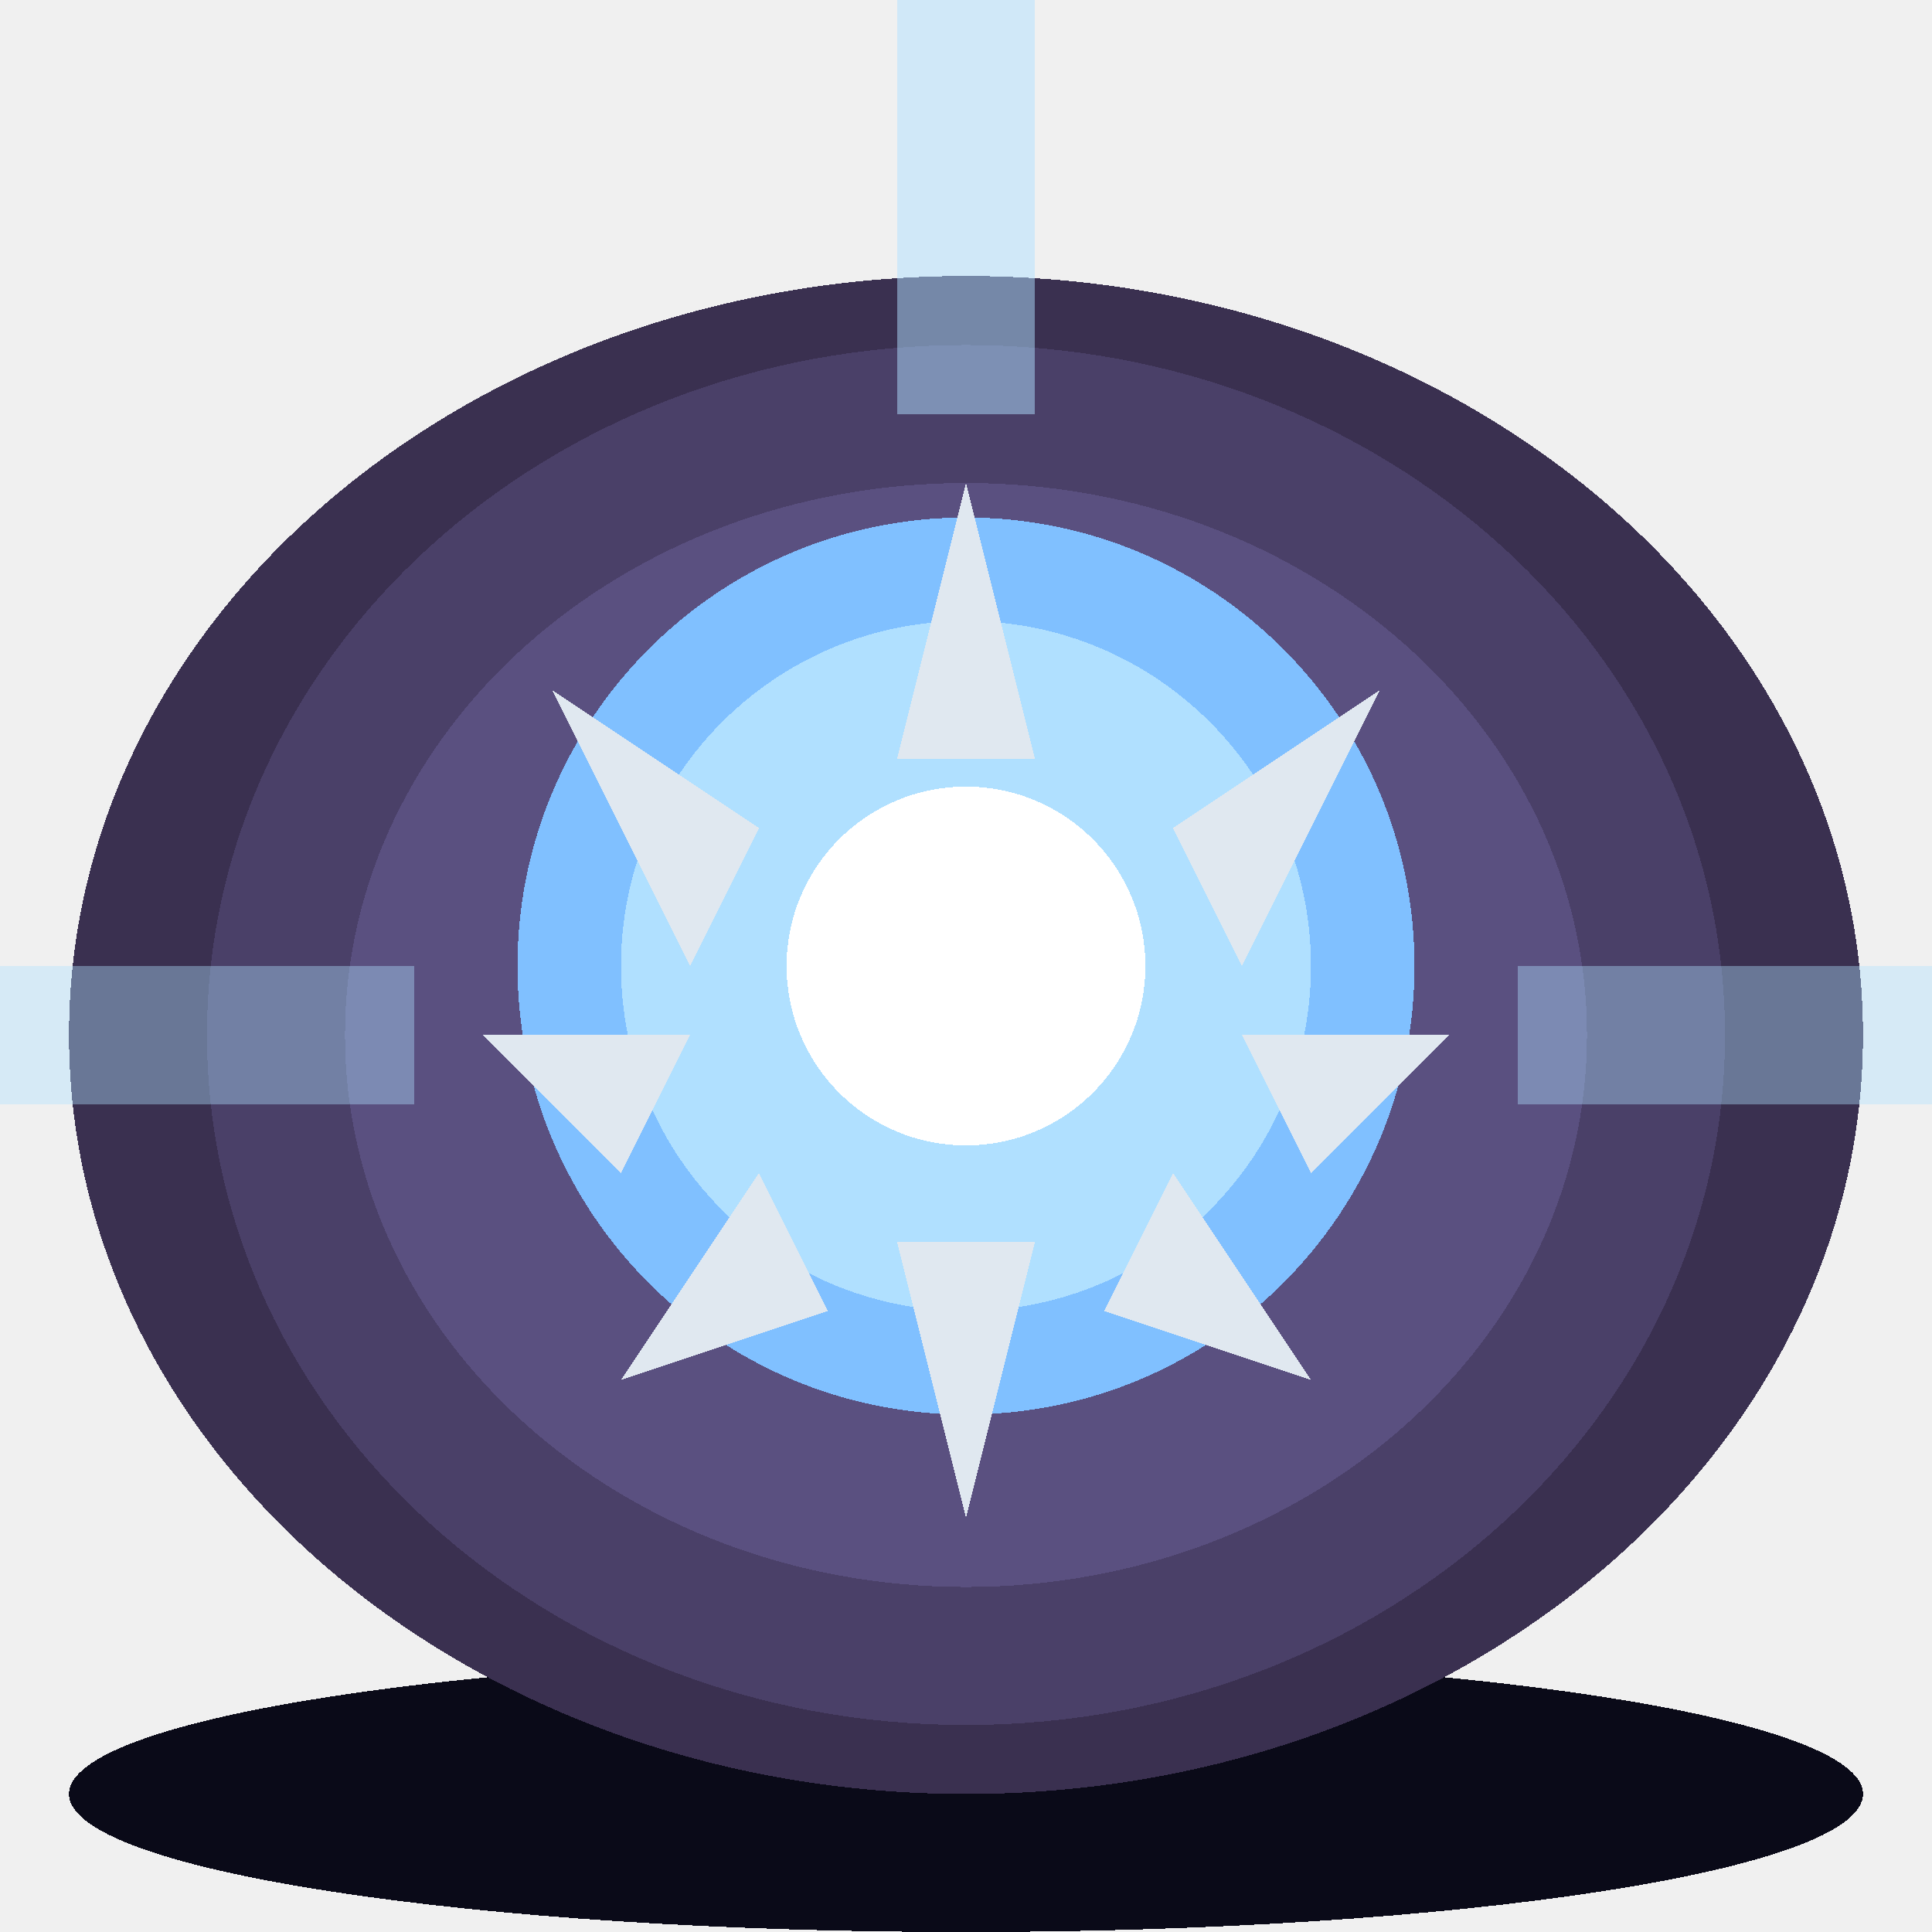
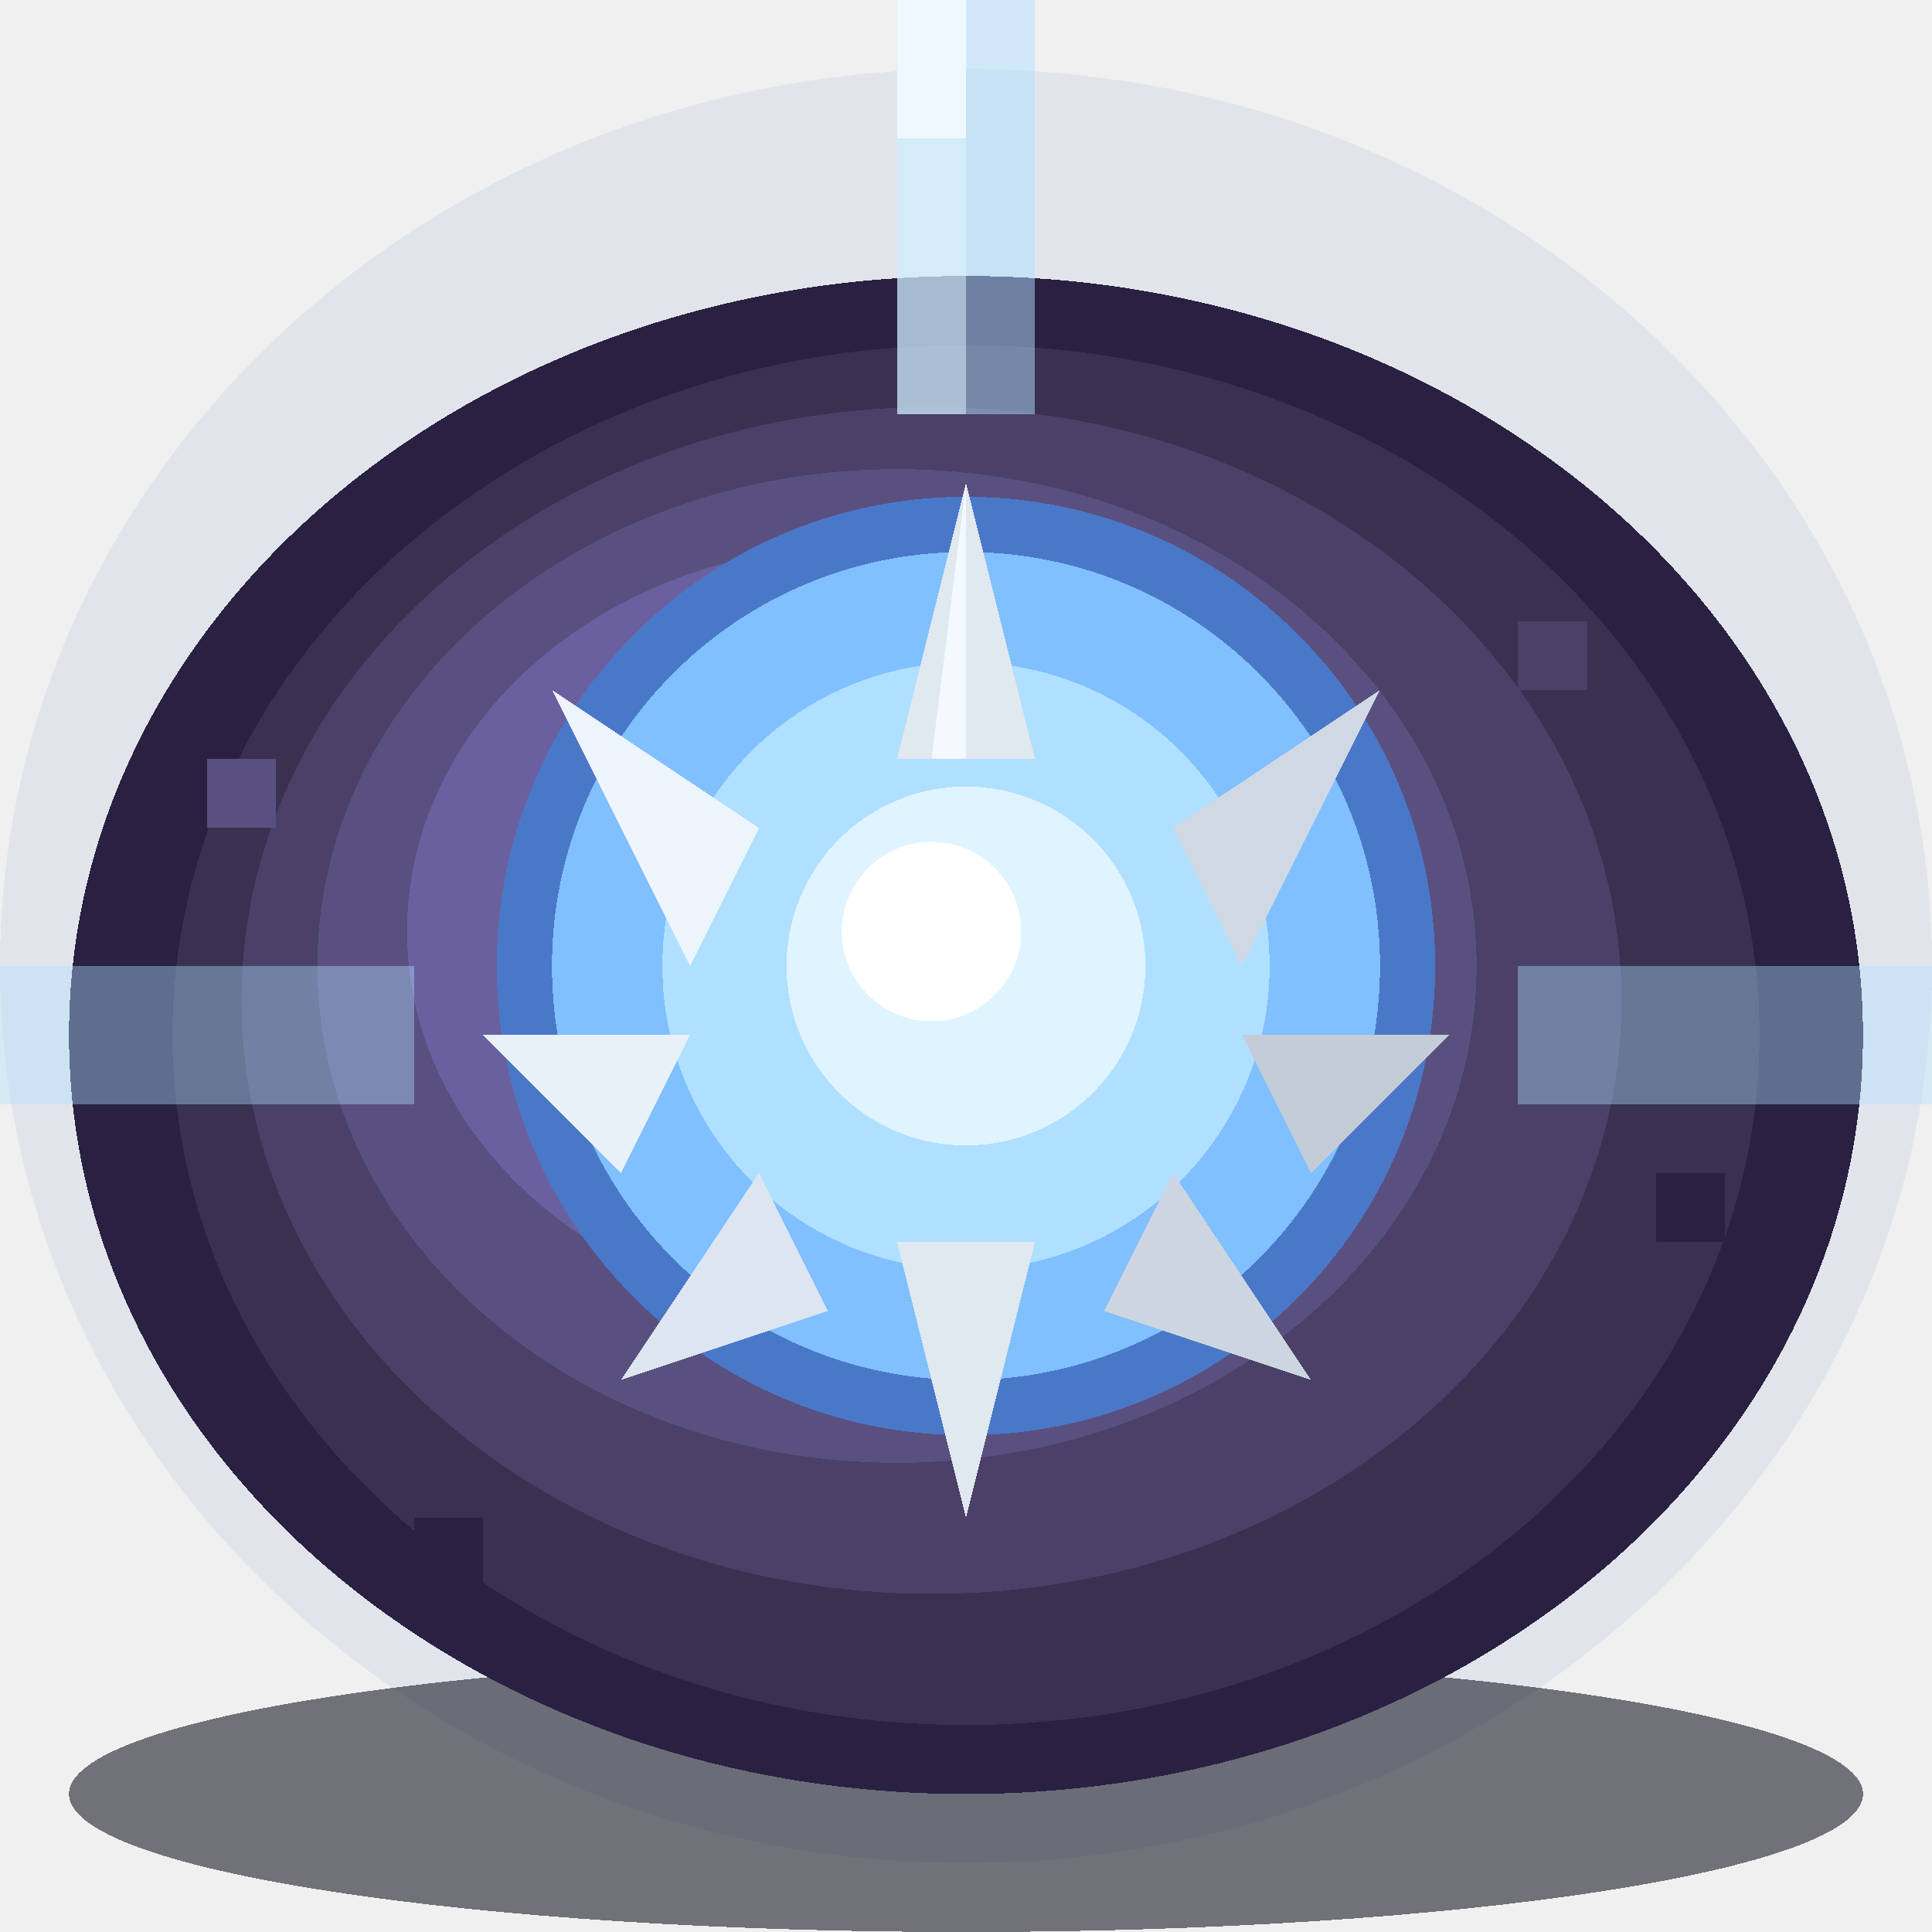
<svg xmlns="http://www.w3.org/2000/svg" viewBox="0 0 28 28" shape-rendering="crispEdges" preserveAspectRatio="xMidYMax meet" aria-label="Starflensed Mawn">
-   <ellipse cx="14" cy="26" rx="13" ry="2" fill="#0a0a18" />
-   <ellipse cx="14" cy="15" rx="13" ry="11" fill="#3a3050" />
-   <ellipse cx="14" cy="15" rx="11" ry="10" fill="#4a4068" />
-   <ellipse cx="14" cy="15" rx="9" ry="8" fill="#5a5080" />
-   <circle cx="14" cy="14" r="6.5" fill="#80c0ff" />
-   <circle cx="14" cy="14" r="5" fill="#b0e0ff" />
-   <circle cx="14" cy="14" r="2.6" fill="#ffffff" />
+   <ellipse cx="14" cy="14" rx="14" ry="13" fill="#5a80c0" opacity="0.1" />
+   <ellipse cx="14" cy="26" rx="13" ry="2" fill="#0a0a18" opacity="0.55" />
+   <ellipse cx="14" cy="15" rx="13" ry="11" fill="#2a2042" />
+   <ellipse cx="14" cy="15" rx="11.5" ry="10" fill="#3a3050" />
+   <ellipse cx="13.5" cy="14.5" rx="10" ry="8.6" fill="#4a4068" />
+   <ellipse cx="13" cy="14" rx="8.4" ry="7.2" fill="#5a5080" />
+   <ellipse cx="12.5" cy="13.5" rx="6.6" ry="5.6" fill="#6a60a0" />
+   <rect x="3" y="11" width="1" height="1" fill="#5a5080" />
+   <rect x="24" y="17" width="1" height="1" fill="#2a2042" />
+   <rect x="6" y="22" width="1" height="1" fill="#2a2042" />
+   <rect x="22" y="9" width="1" height="1" fill="#4a4068" />
+   <circle cx="14" cy="14" r="6.8" fill="#4a78c8" />
+   <circle cx="14" cy="14" r="6" fill="#80c0ff" />
+   <circle cx="14" cy="14" r="4.4" fill="#b0e0ff" />
+   <circle cx="14" cy="14" r="2.6" fill="#e0f4ff" />
+   <circle cx="13.5" cy="13.5" r="1.3" fill="#ffffff" />
  <polygon points="14,7 13,11 15,11" fill="#e0e8f0" />
-   <polygon points="20,10 17,12 18,14" fill="#e0e8f0" />
-   <polygon points="21,15 18,15 19,17" fill="#e0e8f0" />
-   <polygon points="19,20 17,17 16,19" fill="#e0e8f0" />
+   <polygon points="14,7 13.5,11 14,11" fill="#f4f8ff" />
+   <polygon points="20,10 17,12 18,14" fill="#d0d8e4" />
+   <polygon points="21,15 18,15 19,17" fill="#c4ccd8" />
+   <polygon points="19,20 17,17 16,19" fill="#cdd5e1" />
  <polygon points="14,22 13,18 15,18" fill="#e0e8f0" />
-   <polygon points="9,20 11,17 12,19" fill="#e0e8f0" />
-   <polygon points="7,15 10,15 9,17" fill="#e0e8f0" />
-   <polygon points="8,10 11,12 10,14" fill="#e0e8f0" />
+   <polygon points="9,20 11,17 12,19" fill="#dde5f1" />
+   <polygon points="7,15 10,15 9,17" fill="#e8f0f8" />
+   <polygon points="8,10 11,12 10,14" fill="#eef4fc" />
  <rect x="13" y="0" width="2" height="6" fill="#b0e0ff" opacity="0.5" />
+   <rect x="13" y="0" width="1" height="6" fill="#e0f4ff" opacity="0.5" />
  <rect x="0" y="14" width="6" height="2" fill="#b0e0ff" opacity="0.4" />
  <rect x="22" y="14" width="6" height="2" fill="#b0e0ff" opacity="0.4" />
+   <rect x="13" y="0" width="1" height="2" fill="#ffffff" opacity="0.6" />
</svg>
